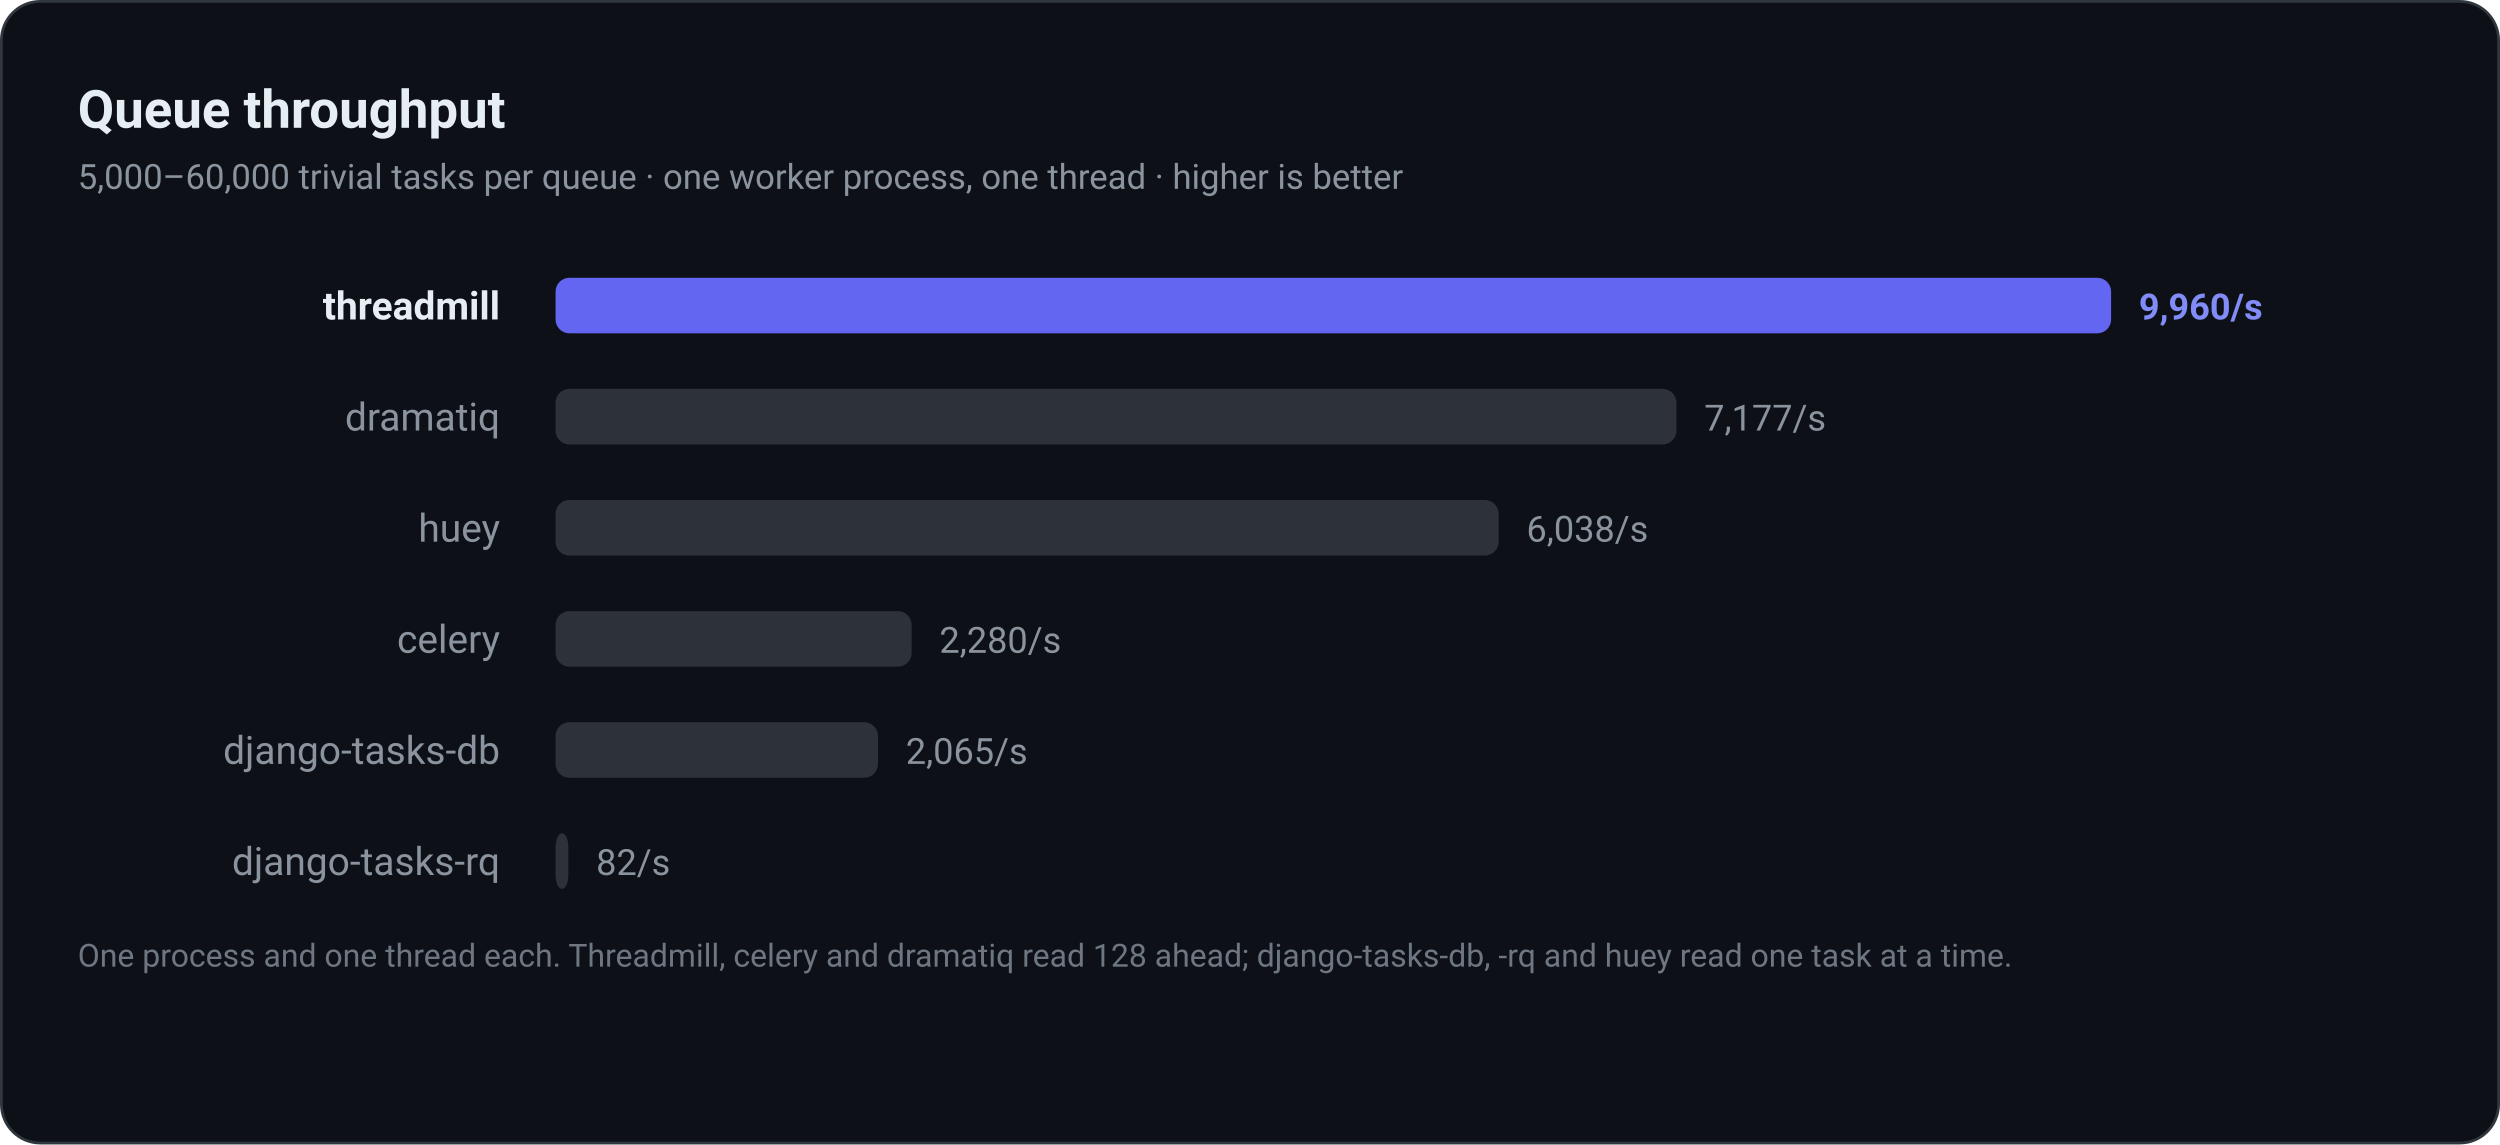
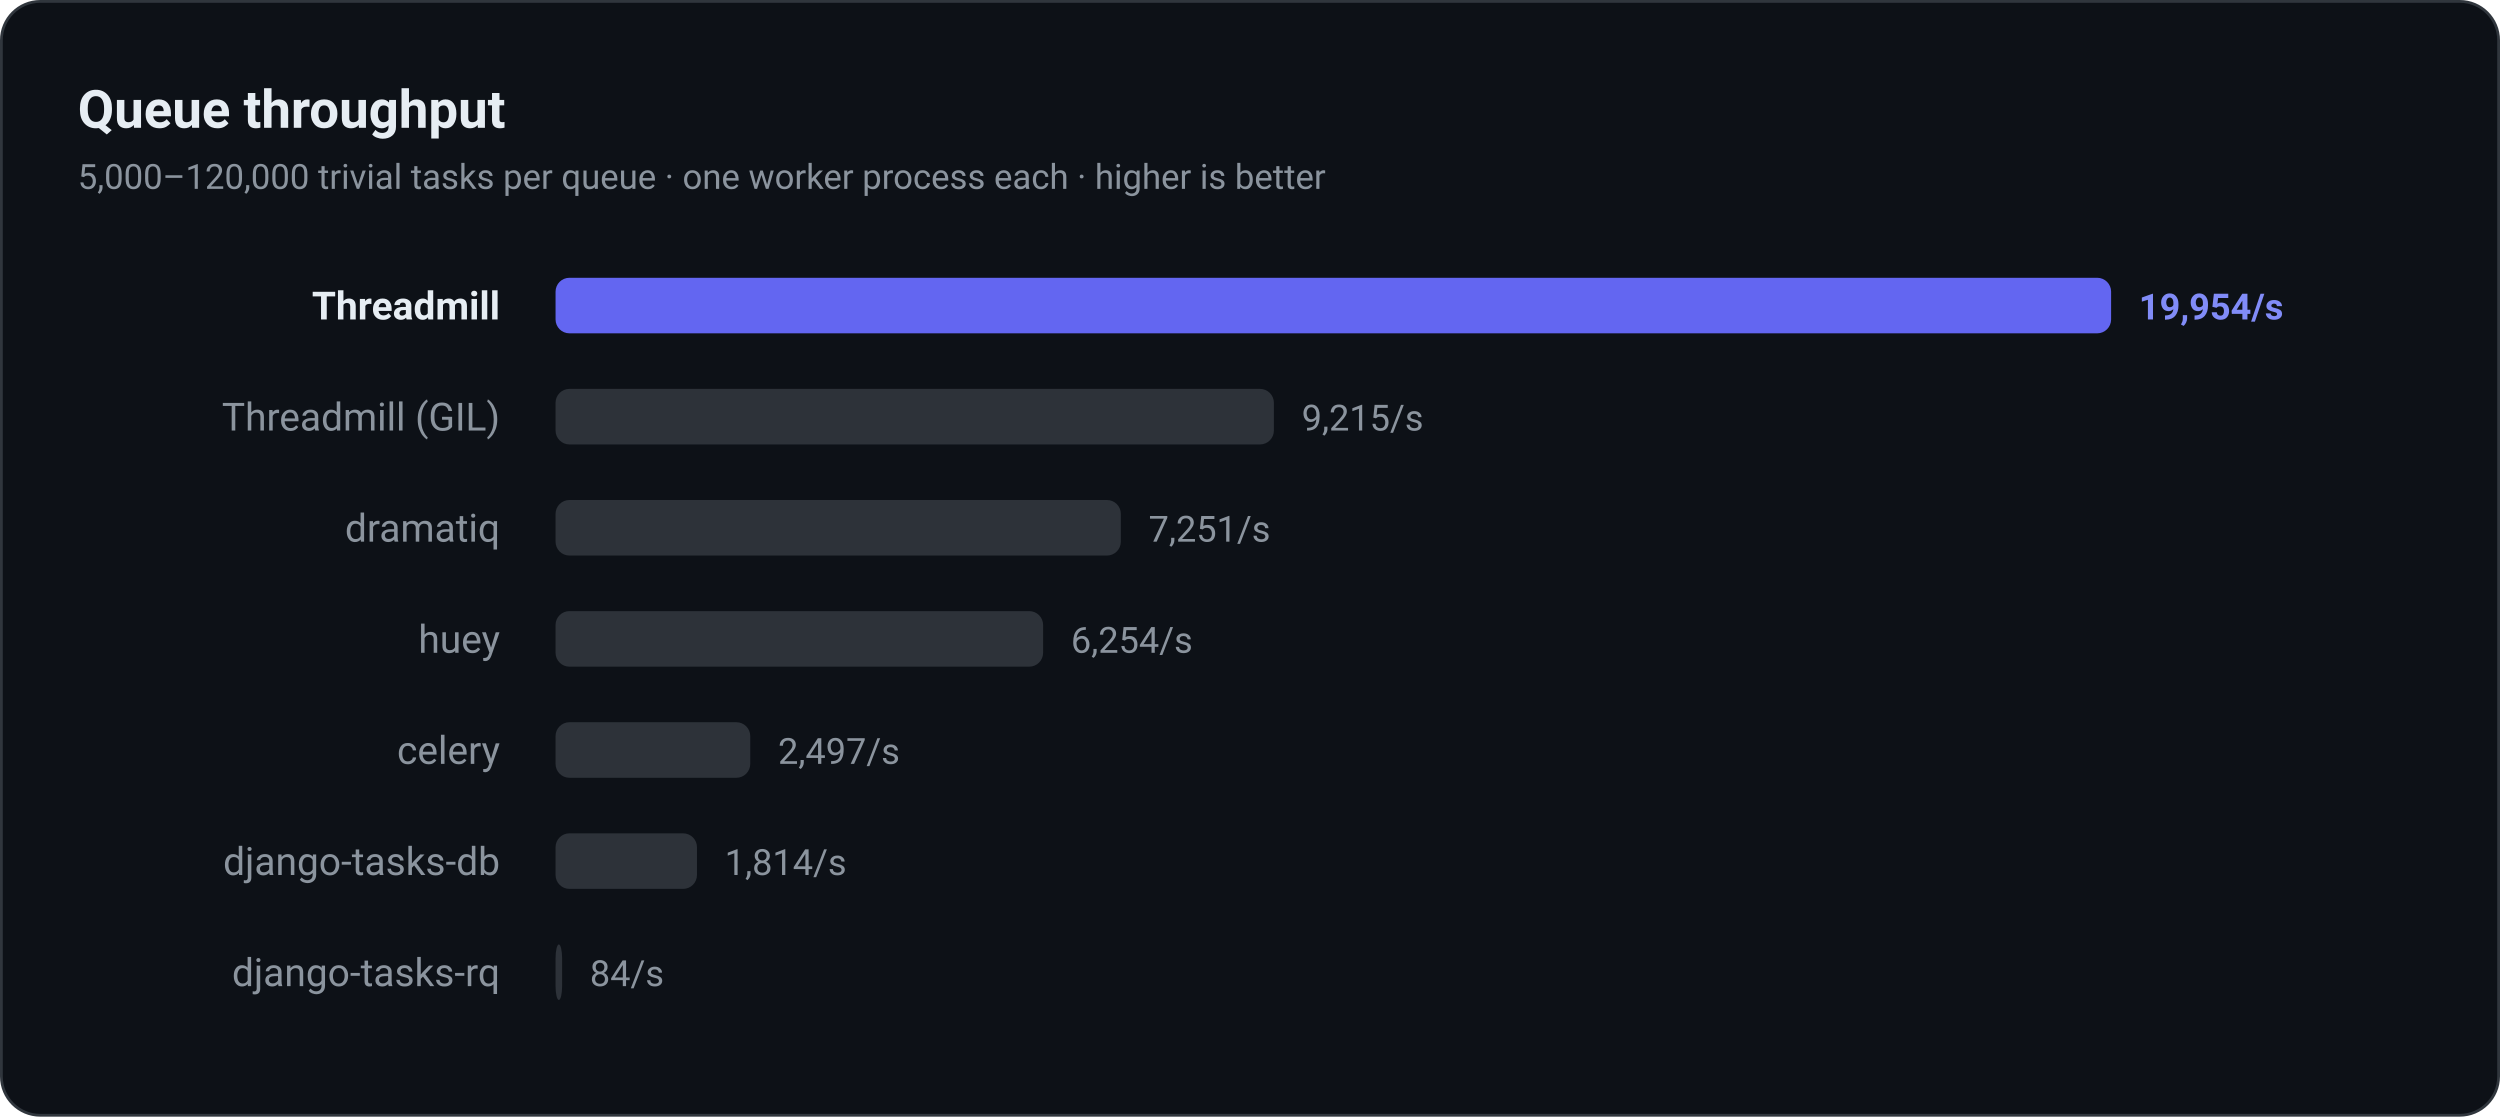
- <svg xmlns="http://www.w3.org/2000/svg" viewBox="0 0 900 412" width="900" height="412" role="img" aria-label="Tasks per second with one worker: threadmill 9,960, dramatiq 7,177, huey 6,038, celery 2,280, django-tasks-db 2,065, django-tasks-rq 82.">
+ <svg xmlns="http://www.w3.org/2000/svg" viewBox="0 0 900 402" width="900" height="402" role="img" aria-label="Tasks per second with one worker process each: Threadmill 19,954, Threadmill (GIL) 9,215, dramatiq 7,251, huey 6,254, celery 2,497, django-tasks-db 1,814, django-tasks-rq 84.">
  <style>svg{max-width:100%;height:auto}</style>
-   <rect x="0.5" y="0.5" width="899" height="411" rx="14" fill="#0d1117" stroke="#30363d" />
+   <rect x="0.5" y="0.5" width="899" height="401" rx="14" fill="#0d1117" stroke="#30363d" />
  <text x="28" y="46" font-family="system-ui, -apple-system, &quot;Segoe UI&quot;, Roboto, &quot;Helvetica Neue&quot;, Arial, sans-serif" font-size="19" font-weight="700" fill="#e6edf3" text-anchor="start">Queue throughput</text>
-   <text x="28" y="68" font-family="system-ui, -apple-system, &quot;Segoe UI&quot;, Roboto, &quot;Helvetica Neue&quot;, Arial, sans-serif" font-size="12.5" font-weight="400" fill="#8b949e" text-anchor="start">5,000–60,000 trivial tasks per queue · one worker process, one thread · higher is better</text>
-   <text x="180" y="115" font-family="system-ui, -apple-system, &quot;Segoe UI&quot;, Roboto, &quot;Helvetica Neue&quot;, Arial, sans-serif" font-size="14" font-weight="700" fill="#e6edf3" text-anchor="end">threadmill</text>
+   <text x="28" y="68" font-family="system-ui, -apple-system, &quot;Segoe UI&quot;, Roboto, &quot;Helvetica Neue&quot;, Arial, sans-serif" font-size="12.5" font-weight="400" fill="#8b949e" text-anchor="start">5,000–120,000 trivial tasks per queue · one worker process each · higher is better</text>
+   <text x="180" y="115" font-family="system-ui, -apple-system, &quot;Segoe UI&quot;, Roboto, &quot;Helvetica Neue&quot;, Arial, sans-serif" font-size="14" font-weight="700" fill="#e6edf3" text-anchor="end">Threadmill</text>
  <rect x="200" y="100" width="560.00" height="20" rx="5" fill="#6366f1" opacity="1" />
-   <text x="770" y="115" font-family="system-ui, -apple-system, &quot;Segoe UI&quot;, Roboto, &quot;Helvetica Neue&quot;, Arial, sans-serif" font-size="13" font-weight="700" fill="#818cf8" text-anchor="start">9,960/s</text>
-   <text x="180" y="155" font-family="system-ui, -apple-system, &quot;Segoe UI&quot;, Roboto, &quot;Helvetica Neue&quot;, Arial, sans-serif" font-size="14" font-weight="400" fill="#8b949e" text-anchor="end">dramatiq</text>
-   <rect x="200" y="140" width="403.52" height="20" rx="5" fill="#8b949e" opacity="0.25" />
-   <text x="613.518" y="155" font-family="system-ui, -apple-system, &quot;Segoe UI&quot;, Roboto, &quot;Helvetica Neue&quot;, Arial, sans-serif" font-size="13" font-weight="400" fill="#8b949e" text-anchor="start">7,177/s</text>
-   <text x="180" y="195" font-family="system-ui, -apple-system, &quot;Segoe UI&quot;, Roboto, &quot;Helvetica Neue&quot;, Arial, sans-serif" font-size="14" font-weight="400" fill="#8b949e" text-anchor="end">huey</text>
-   <rect x="200" y="180" width="339.52" height="20" rx="5" fill="#8b949e" opacity="0.25" />
-   <text x="549.524" y="195" font-family="system-ui, -apple-system, &quot;Segoe UI&quot;, Roboto, &quot;Helvetica Neue&quot;, Arial, sans-serif" font-size="13" font-weight="400" fill="#8b949e" text-anchor="start">6,038/s</text>
-   <text x="180" y="235" font-family="system-ui, -apple-system, &quot;Segoe UI&quot;, Roboto, &quot;Helvetica Neue&quot;, Arial, sans-serif" font-size="14" font-weight="400" fill="#8b949e" text-anchor="end">celery</text>
-   <rect x="200" y="220" width="128.19" height="20" rx="5" fill="#8b949e" opacity="0.25" />
-   <text x="338.192" y="235" font-family="system-ui, -apple-system, &quot;Segoe UI&quot;, Roboto, &quot;Helvetica Neue&quot;, Arial, sans-serif" font-size="13" font-weight="400" fill="#8b949e" text-anchor="start">2,280/s</text>
-   <text x="180" y="275" font-family="system-ui, -apple-system, &quot;Segoe UI&quot;, Roboto, &quot;Helvetica Neue&quot;, Arial, sans-serif" font-size="14" font-weight="400" fill="#8b949e" text-anchor="end">django-tasks-db</text>
-   <rect x="200" y="260" width="116.09" height="20" rx="5" fill="#8b949e" opacity="0.25" />
-   <text x="326.087" y="275" font-family="system-ui, -apple-system, &quot;Segoe UI&quot;, Roboto, &quot;Helvetica Neue&quot;, Arial, sans-serif" font-size="13" font-weight="400" fill="#8b949e" text-anchor="start">2,065/s</text>
-   <text x="180" y="315" font-family="system-ui, -apple-system, &quot;Segoe UI&quot;, Roboto, &quot;Helvetica Neue&quot;, Arial, sans-serif" font-size="14" font-weight="400" fill="#8b949e" text-anchor="end">django-tasks-rq</text>
-   <rect x="200" y="300" width="4.61" height="20" rx="5" fill="#8b949e" opacity="0.25" />
-   <text x="214.615" y="315" font-family="system-ui, -apple-system, &quot;Segoe UI&quot;, Roboto, &quot;Helvetica Neue&quot;, Arial, sans-serif" font-size="13" font-weight="400" fill="#8b949e" text-anchor="start">82/s</text>
-   <text x="28" y="348" font-family="system-ui, -apple-system, &quot;Segoe UI&quot;, Roboto, &quot;Helvetica Neue&quot;, Arial, sans-serif" font-size="11.5" font-weight="400" fill="#6e7681" text-anchor="start">One process and one thread each. Threadmill, celery and dramatiq read 128 ahead; django-tasks-db, -rq and huey read one task at a time.</text>
+   <text x="770" y="115" font-family="system-ui, -apple-system, &quot;Segoe UI&quot;, Roboto, &quot;Helvetica Neue&quot;, Arial, sans-serif" font-size="13" font-weight="700" fill="#818cf8" text-anchor="start">19,954/s</text>
+   <text x="180" y="155" font-family="system-ui, -apple-system, &quot;Segoe UI&quot;, Roboto, &quot;Helvetica Neue&quot;, Arial, sans-serif" font-size="14" font-weight="400" fill="#8b949e" text-anchor="end">Threadmill (GIL)</text>
+   <rect x="200" y="140" width="258.60" height="20" rx="5" fill="#8b949e" opacity="0.25" />
+   <text x="468.598" y="155" font-family="system-ui, -apple-system, &quot;Segoe UI&quot;, Roboto, &quot;Helvetica Neue&quot;, Arial, sans-serif" font-size="13" font-weight="400" fill="#8b949e" text-anchor="start">9,215/s</text>
+   <text x="180" y="195" font-family="system-ui, -apple-system, &quot;Segoe UI&quot;, Roboto, &quot;Helvetica Neue&quot;, Arial, sans-serif" font-size="14" font-weight="400" fill="#8b949e" text-anchor="end">dramatiq</text>
+   <rect x="200" y="180" width="203.50" height="20" rx="5" fill="#8b949e" opacity="0.25" />
+   <text x="413.498" y="195" font-family="system-ui, -apple-system, &quot;Segoe UI&quot;, Roboto, &quot;Helvetica Neue&quot;, Arial, sans-serif" font-size="13" font-weight="400" fill="#8b949e" text-anchor="start">7,251/s</text>
+   <text x="180" y="235" font-family="system-ui, -apple-system, &quot;Segoe UI&quot;, Roboto, &quot;Helvetica Neue&quot;, Arial, sans-serif" font-size="14" font-weight="400" fill="#8b949e" text-anchor="end">huey</text>
+   <rect x="200" y="220" width="175.52" height="20" rx="5" fill="#8b949e" opacity="0.25" />
+   <text x="385.525" y="235" font-family="system-ui, -apple-system, &quot;Segoe UI&quot;, Roboto, &quot;Helvetica Neue&quot;, Arial, sans-serif" font-size="13" font-weight="400" fill="#8b949e" text-anchor="start">6,254/s</text>
+   <text x="180" y="275" font-family="system-ui, -apple-system, &quot;Segoe UI&quot;, Roboto, &quot;Helvetica Neue&quot;, Arial, sans-serif" font-size="14" font-weight="400" fill="#8b949e" text-anchor="end">celery</text>
+   <rect x="200" y="260" width="70.09" height="20" rx="5" fill="#8b949e" opacity="0.25" />
+   <text x="280.09" y="275" font-family="system-ui, -apple-system, &quot;Segoe UI&quot;, Roboto, &quot;Helvetica Neue&quot;, Arial, sans-serif" font-size="13" font-weight="400" fill="#8b949e" text-anchor="start">2,497/s</text>
+   <text x="180" y="315" font-family="system-ui, -apple-system, &quot;Segoe UI&quot;, Roboto, &quot;Helvetica Neue&quot;, Arial, sans-serif" font-size="14" font-weight="400" fill="#8b949e" text-anchor="end">django-tasks-db</text>
+   <rect x="200" y="300" width="50.91" height="20" rx="5" fill="#8b949e" opacity="0.25" />
+   <text x="260.91" y="315" font-family="system-ui, -apple-system, &quot;Segoe UI&quot;, Roboto, &quot;Helvetica Neue&quot;, Arial, sans-serif" font-size="13" font-weight="400" fill="#8b949e" text-anchor="start">1,814/s</text>
+   <text x="180" y="355" font-family="system-ui, -apple-system, &quot;Segoe UI&quot;, Roboto, &quot;Helvetica Neue&quot;, Arial, sans-serif" font-size="14" font-weight="400" fill="#8b949e" text-anchor="end">django-tasks-rq</text>
+   <rect x="200" y="340" width="2.36" height="20" rx="5" fill="#8b949e" opacity="0.25" />
+   <text x="212.355" y="355" font-family="system-ui, -apple-system, &quot;Segoe UI&quot;, Roboto, &quot;Helvetica Neue&quot;, Arial, sans-serif" font-size="13" font-weight="400" fill="#8b949e" text-anchor="start">84/s</text>
</svg>
